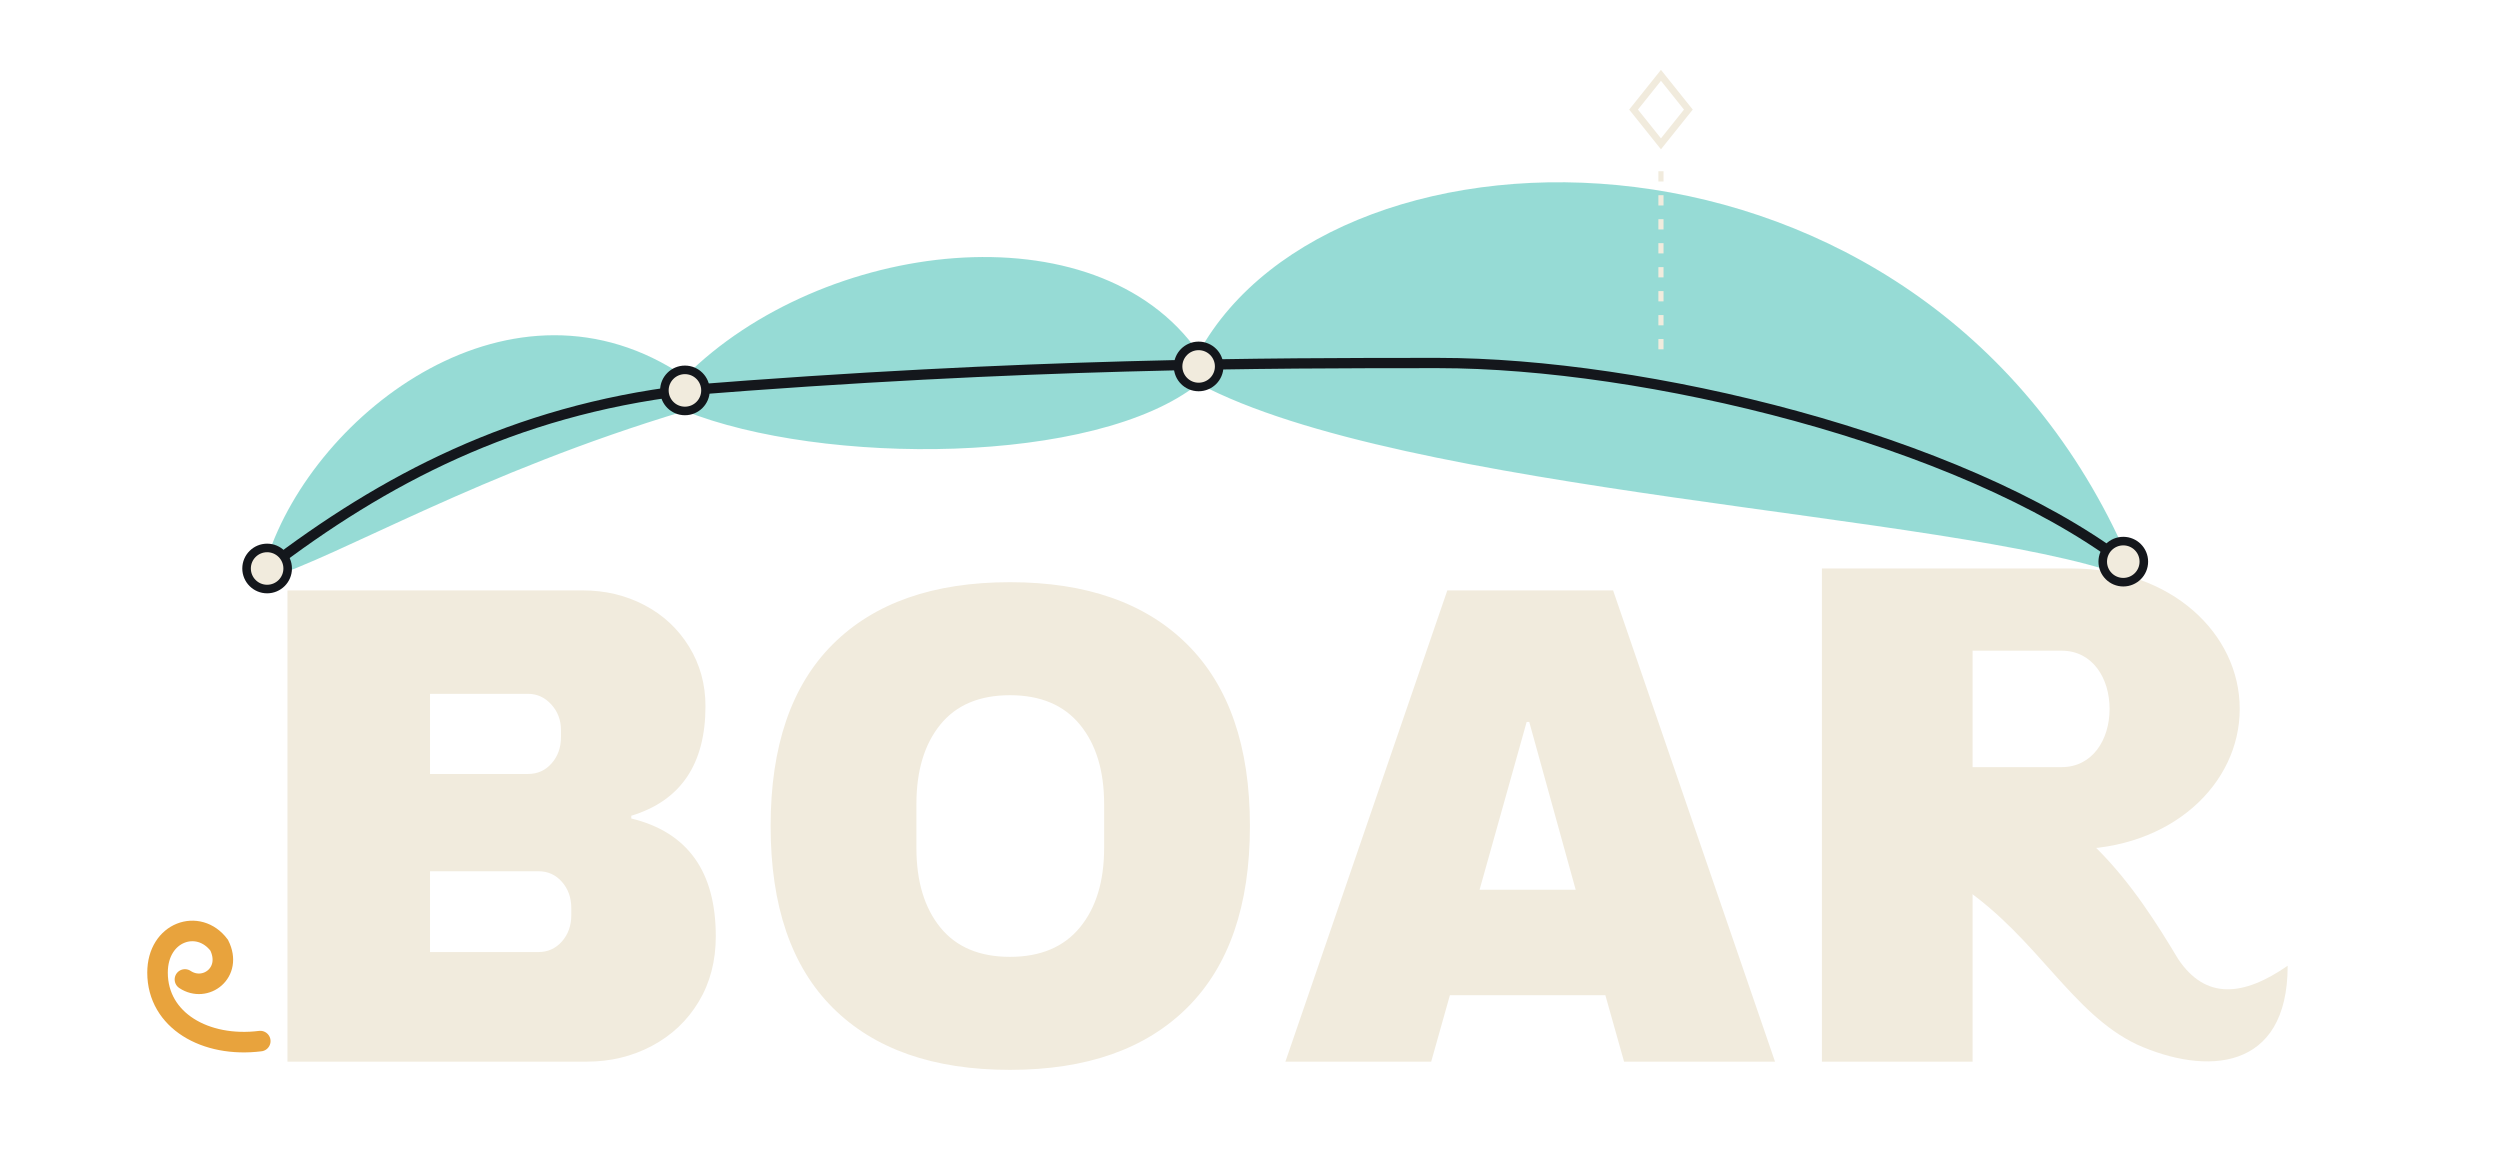
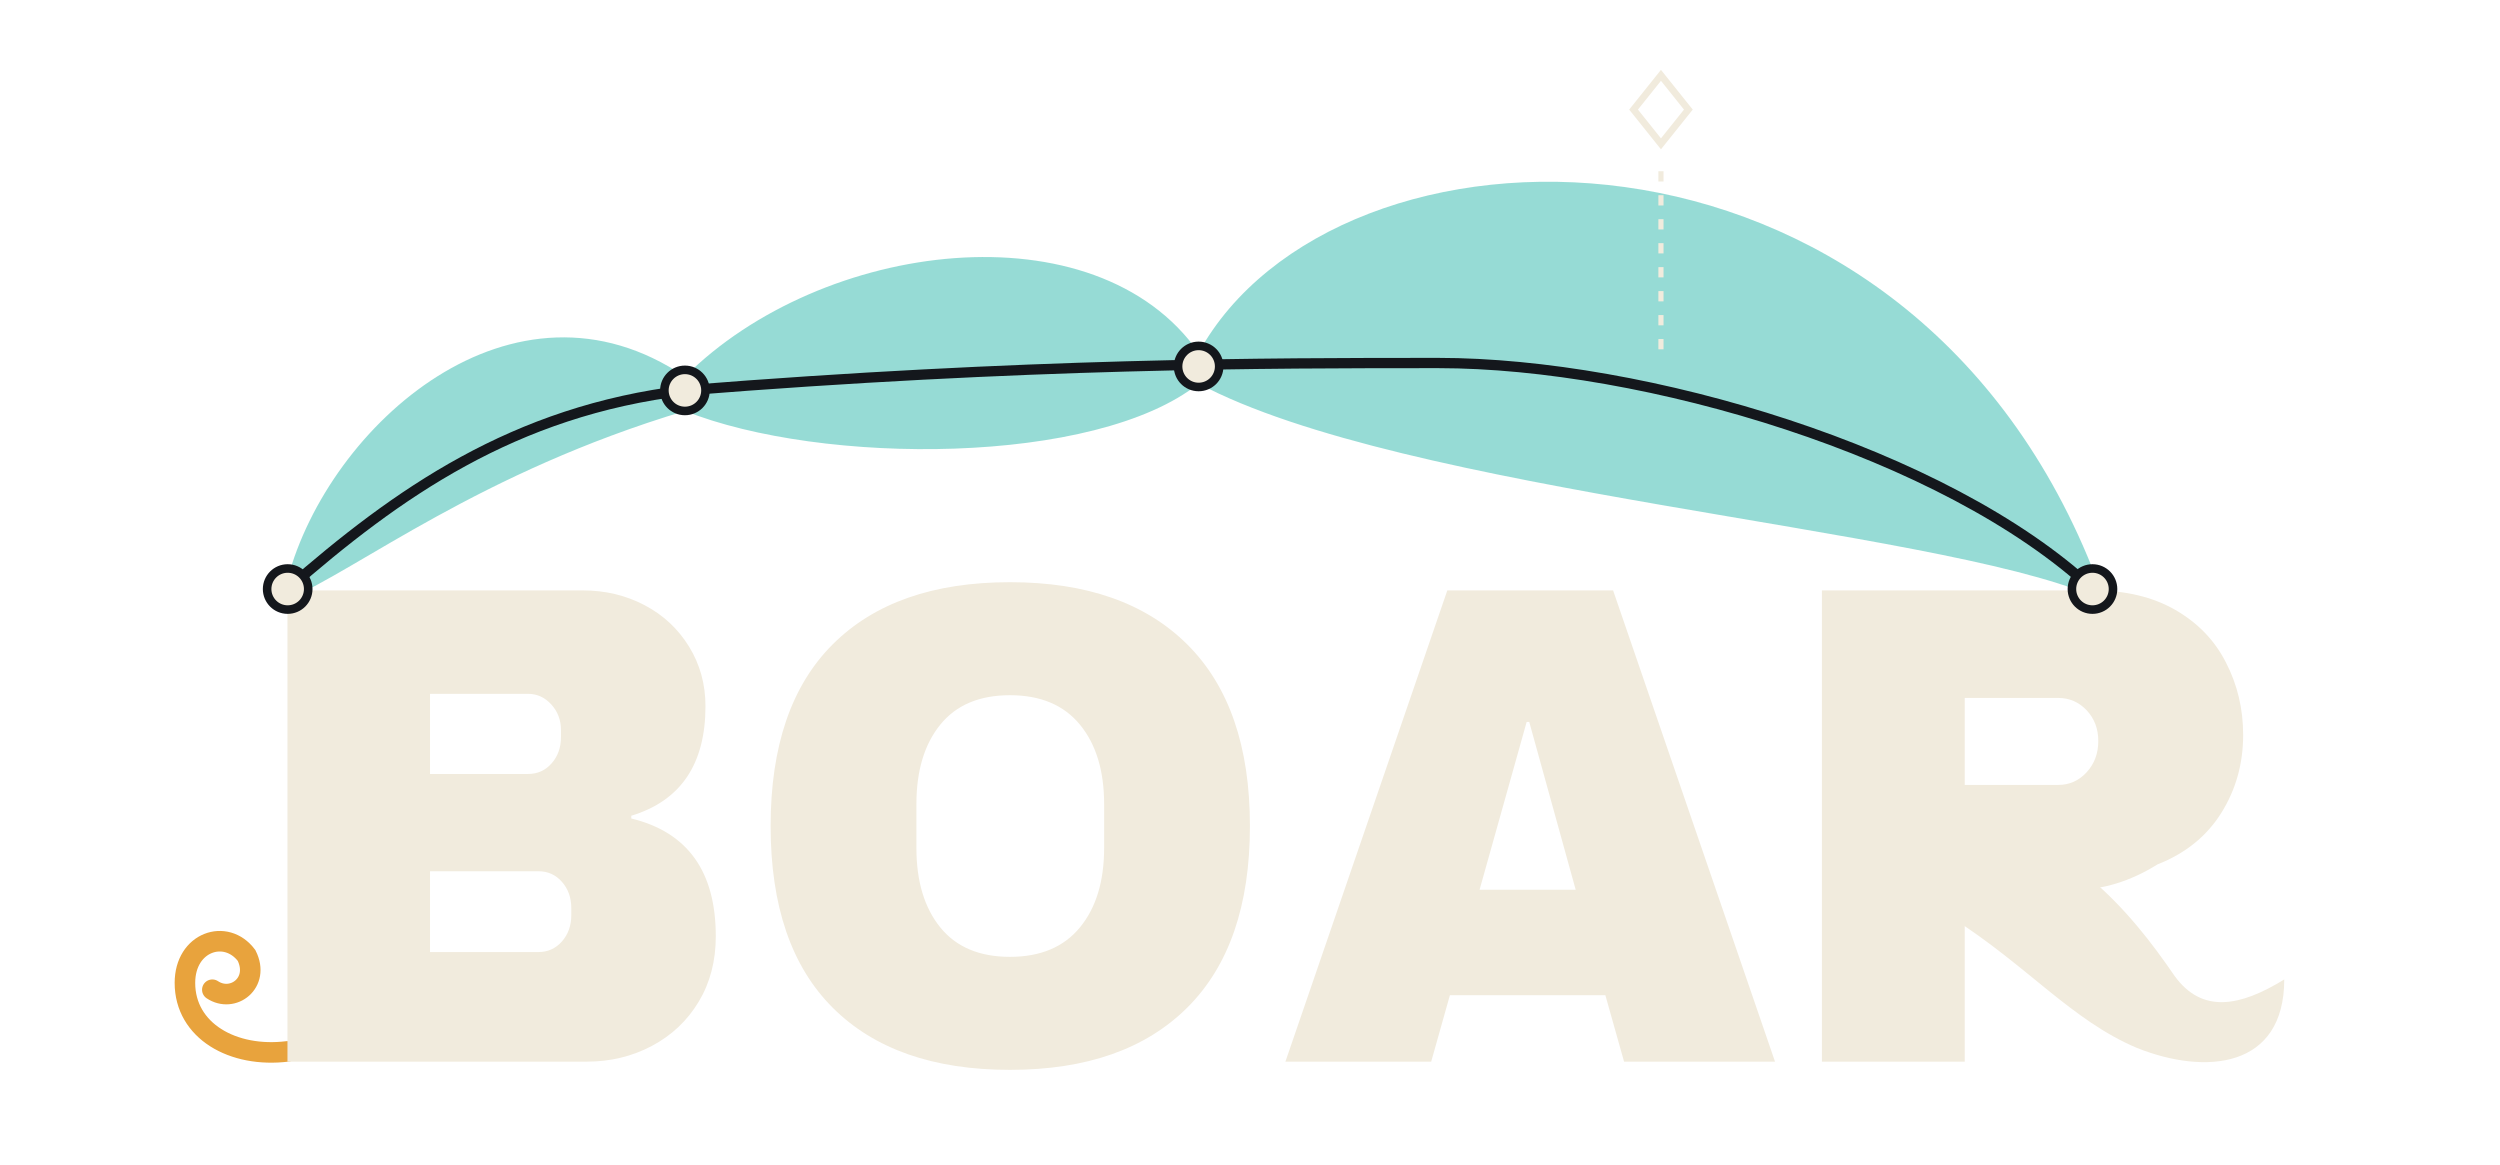
<svg xmlns="http://www.w3.org/2000/svg" viewBox="100 100 730 340" width="730" height="340" aria-label="BOAR wordmark: the R has a tusk for its leg, under a Gaussian process confidence band mane" role="img">
-   <path d="M176,404 C160,406 146,398 146,384 C146,372 158,368 164,376 C168,384 160,390 154,386" fill="none" stroke="#E8A33D" stroke-width="6" stroke-linecap="round" />
-   <path d="M178,263 C192,220 250,176 300,210 C340,170 420,160 450,203 C490,130 660,128 720,260 L720,268 C670,250 510,244 450,212 C420,236 340,236 300,220 C240,238 200,262 178,269 Z" fill="#2FB8AC" fill-opacity="0.5" />
+   <path d="M184,407 C168,409 154,401 154,387 C154,375 166,371 172,379 C176,387 168,393 162,389" fill="none" stroke="#E8A33D" stroke-width="6" stroke-linecap="round" />
+   <path d="M184,269 C196,224 250,176 300,210 C340,170 420,160 450,203 C490,130 655,126 711,266 L711,274 C664,254 510,244 450,212 C420,236 340,236 300,220 C240,238 205,266 184,275 Z" fill="#2FB8AC" fill-opacity="0.5" />
  <line x1="585" y1="150" x2="585" y2="204" stroke="#F1EBDD" stroke-width="1.5" stroke-dasharray="3 4" />
  <path d="M585,122 L593,132 L585,142 L577,132 Z" fill="none" stroke="#F1EBDD" stroke-width="2" />
  <path d="M305.998 306.2Q305.998 331.6 284.337 338.2V339.0Q309.012 345.0 309.012 373.4Q309.012 384.2 304.021 392.5Q299.029 400.8 290.364 405.4Q281.699 410.0 271.339 410.0H183.939V272.4H270.209Q280.004 272.4 288.198 276.7Q296.392 281.0 301.195 288.8Q305.998 296.6 305.998 306.2ZM225.567 326.0H254.198Q258.342 326.0 261.074 322.9Q263.805 319.8 263.805 315.2V313.2Q263.805 308.8 260.979 305.7Q258.154 302.6 254.198 302.6H225.567ZM225.567 378.0H257.212Q261.356 378.0 264.087 374.9Q266.819 371.8 266.819 367.2V365.2Q266.819 360.6 264.087 357.5Q261.356 354.4 257.212 354.4H225.567ZM464.977 341.2Q464.977 376.0 446.706 394.2Q428.434 412.4 394.906 412.4Q361.377 412.4 343.2 394.3Q325.023 376.2 325.023 341.2Q325.023 306.2 343.2 288.1Q361.377 270.0 394.906 270.0Q428.434 270.0 446.706 288.2Q464.977 306.4 464.977 341.2ZM367.593 334.8V347.6Q367.593 362.2 374.563 370.8Q381.532 379.4 394.906 379.4Q408.28 379.4 415.343 370.8Q422.407 362.2 422.407 347.6V334.8Q422.407 320.2 415.343 311.6Q408.28 303.0 394.906 303.0Q381.532 303.0 374.563 311.6Q367.593 320.2 367.593 334.8ZM574.228 410.0 568.765 390.6H523.37L517.907 410.0H475.337L522.616 272.4H571.026L618.305 410.0ZM532.034 359.8H560.1L546.538 310.8H545.785Z" fill="#F1EBDD" />
-   <path fill-rule="evenodd" d="M632,266 L705,266 C734,266 754,285 754,307 C754,329 734,348 705,348 L676,348 L676,410 L632,410 Z M676,290 L702,290 C711,290 716,298 716,307 C716,316 711,324 702,324 L676,324 Z" fill="#F1EBDD" />
-   <path d="M673,327 C706,332 724,360 736,380 C744,392 755,391 768,382 C768,413 744,414 724,405 C705,396 695,374 673,359 Z" fill="#F1EBDD" />
-   <path d="M178,266 C212,240 250,220 300,214 C400,206 470,206 520,206 C580,206 672,228 720,264" fill="none" stroke="#14171C" stroke-width="3" stroke-linecap="round" />
-   <circle cx="178" cy="266" r="6" fill="#F1EBDD" stroke="#14171C" stroke-width="2.5" />
+   <path fill-rule="evenodd" d="M632,410 L632,272.4 L711.3,272.4 Q725.3,272.4 735.2,278.1 Q745.1,283.8 750,293.5 Q755,303.2 755,314.6 Q755,327.2 748.6,337.4 Q742.2,347.6 730,352.4 Q718.1,359.8 706,359.8 L673.7,359.8 L673.7,410 Z M701,303.8 L673.7,303.8 L673.7,329.2 L701,329.2 Q705.9,329.2 709.3,325.5 Q712.7,321.8 712.7,316.4 Q712.7,311 709.3,307.4 Q705.9,303.8 701,303.8 Z" fill="#F1EBDD" />
+   <path d="M670,338 C703,343 722,366 735,385 C743,396 754,394 767,386 C767,412 744,414 724,406 C705,398 692,382 670,368 Z" fill="#F1EBDD" />
+   <path d="M184,272 C216,244 250,220 300,214 C400,206 470,206 520,206 C580,206 668,232 711,272" fill="none" stroke="#14171C" stroke-width="3" stroke-linecap="round" />
+   <circle cx="184" cy="272" r="6" fill="#F1EBDD" stroke="#14171C" stroke-width="2.5" />
  <circle cx="300" cy="214" r="6" fill="#F1EBDD" stroke="#14171C" stroke-width="2.5" />
  <circle cx="450" cy="207" r="6" fill="#F1EBDD" stroke="#14171C" stroke-width="2.5" />
-   <circle cx="720" cy="264" r="6" fill="#F1EBDD" stroke="#14171C" stroke-width="2.5" />
+   <circle cx="711" cy="272" r="6" fill="#F1EBDD" stroke="#14171C" stroke-width="2.5" />
</svg>
